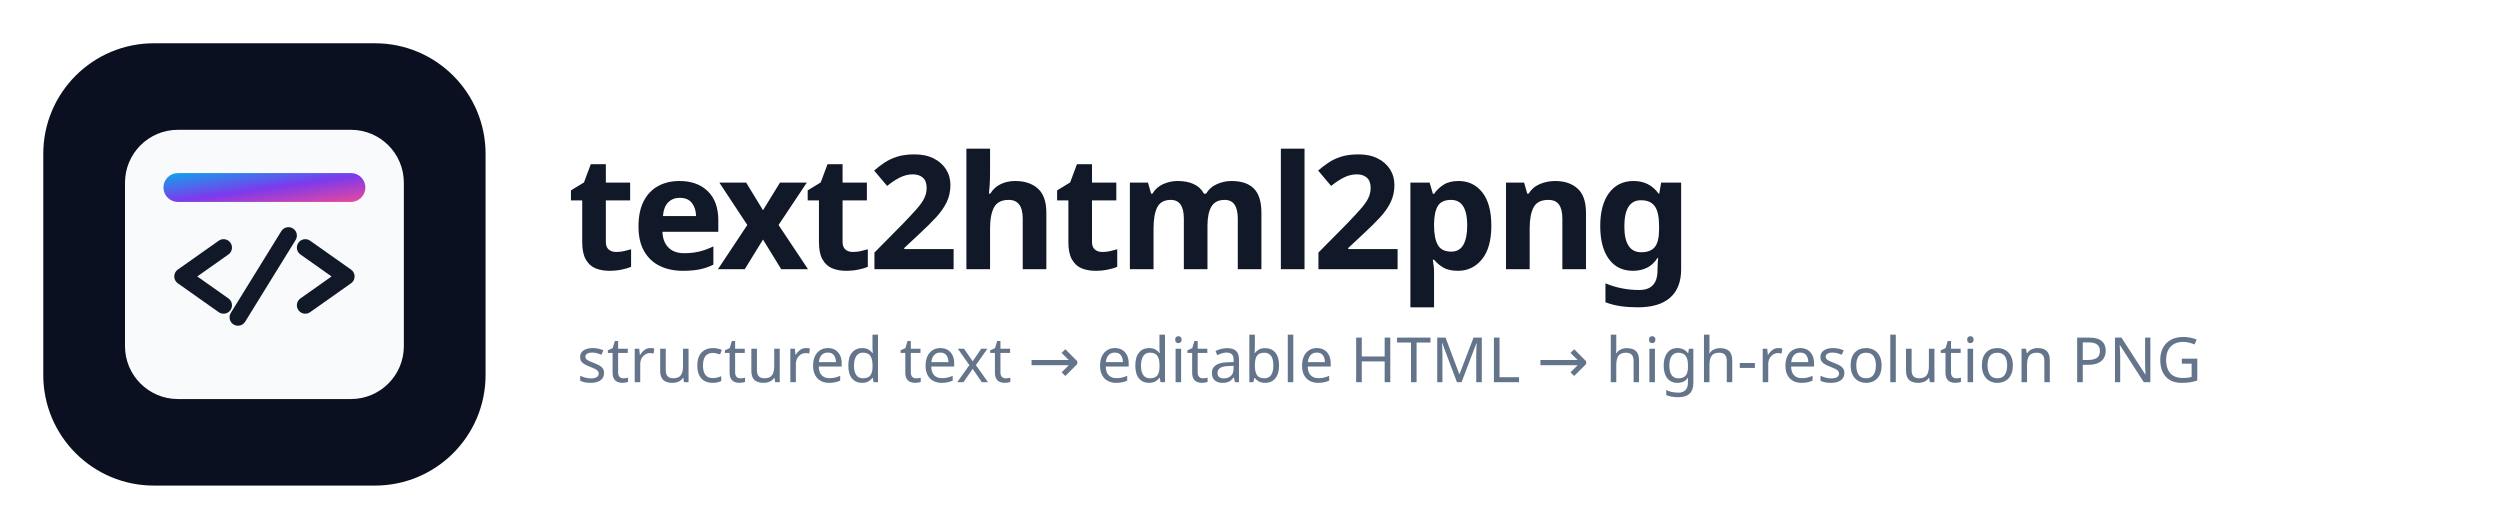
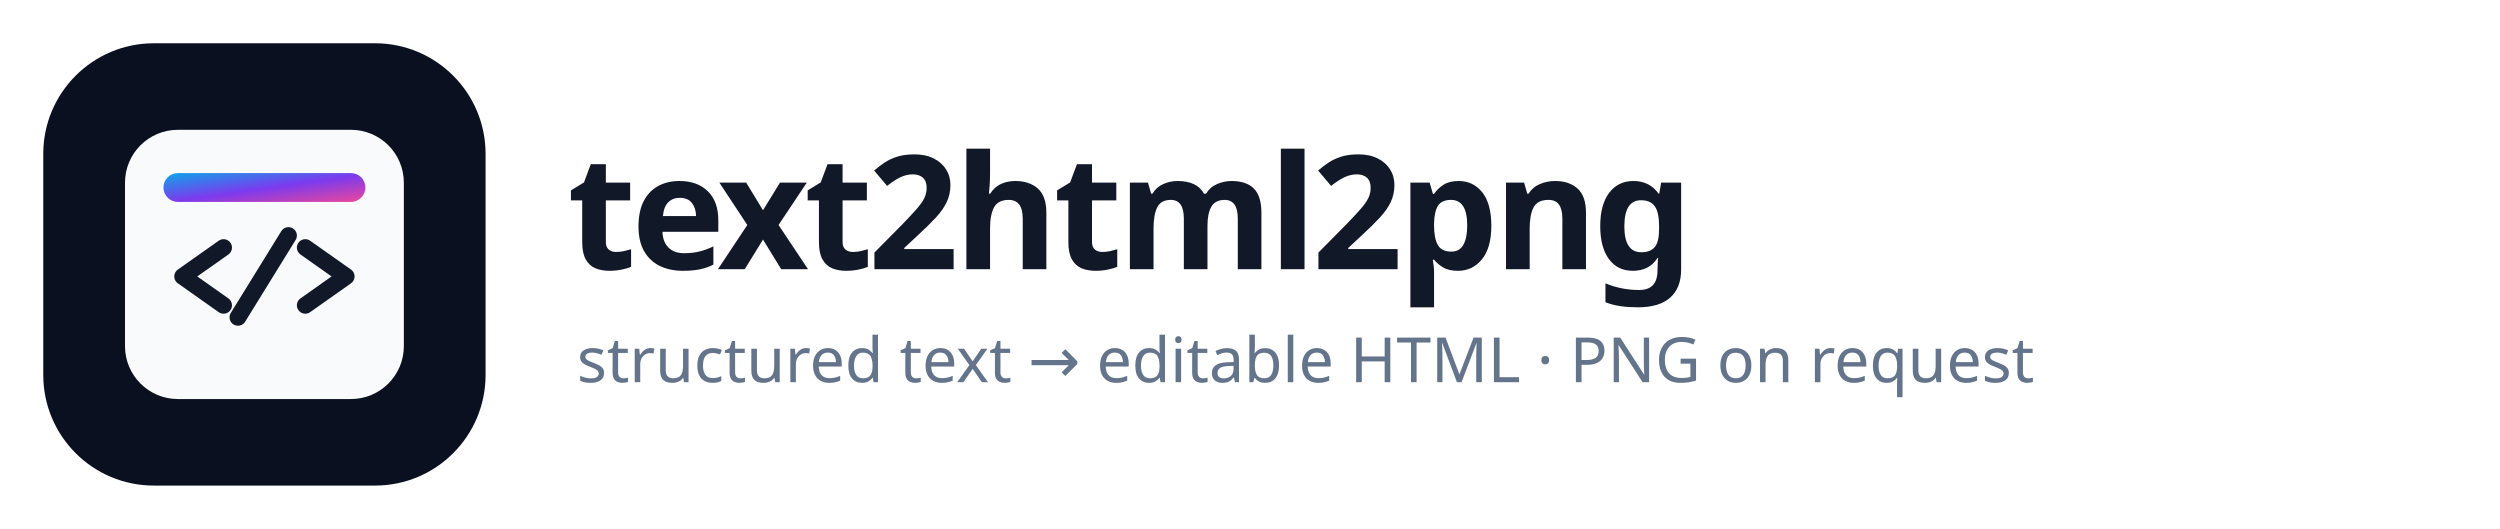
<svg xmlns="http://www.w3.org/2000/svg" viewBox="0 0 1040 220" role="img" aria-labelledby="title desc">
  <defs>
    <linearGradient id="g" x1="0" y1="0" x2="1" y2="1">
      <stop offset="0" stop-color="#0EA5E9" />
      <stop offset=".52" stop-color="#7C3AED" />
      <stop offset="1" stop-color="#EC4899" />
    </linearGradient>
  </defs>
  <rect x="18" y="18" width="184" height="184" rx="46" fill="#0B1020" />
  <rect x="52" y="54" width="116" height="112" rx="22" fill="#F8FAFC" />
  <rect x="68" y="72" width="84" height="12" rx="6" fill="url(#g)" />
  <path d="M93 103l-17 12 17 12M127 103l17 12-17 12M120 98l-21 34" fill="none" stroke="#111827" stroke-width="7" stroke-linecap="round" stroke-linejoin="round" />
  <text x="236" y="112" fill="#111827" font-family="Avenir Next, Segoe UI, sans-serif" font-size="66" font-weight="800" letter-spacing="-2">text2html2png</text>
-   <text x="240" y="159" fill="#64748B" font-family="Avenir Next, Segoe UI, sans-serif" font-size="26" font-weight="500">structured text → editable HTML → high-resolution PNG</text>
+   <text x="240" y="159" fill="#64748B" font-family="Avenir Next, Segoe UI, sans-serif" font-size="26" font-weight="500">structured text → editable HTML · PNG on request</text>
</svg>
